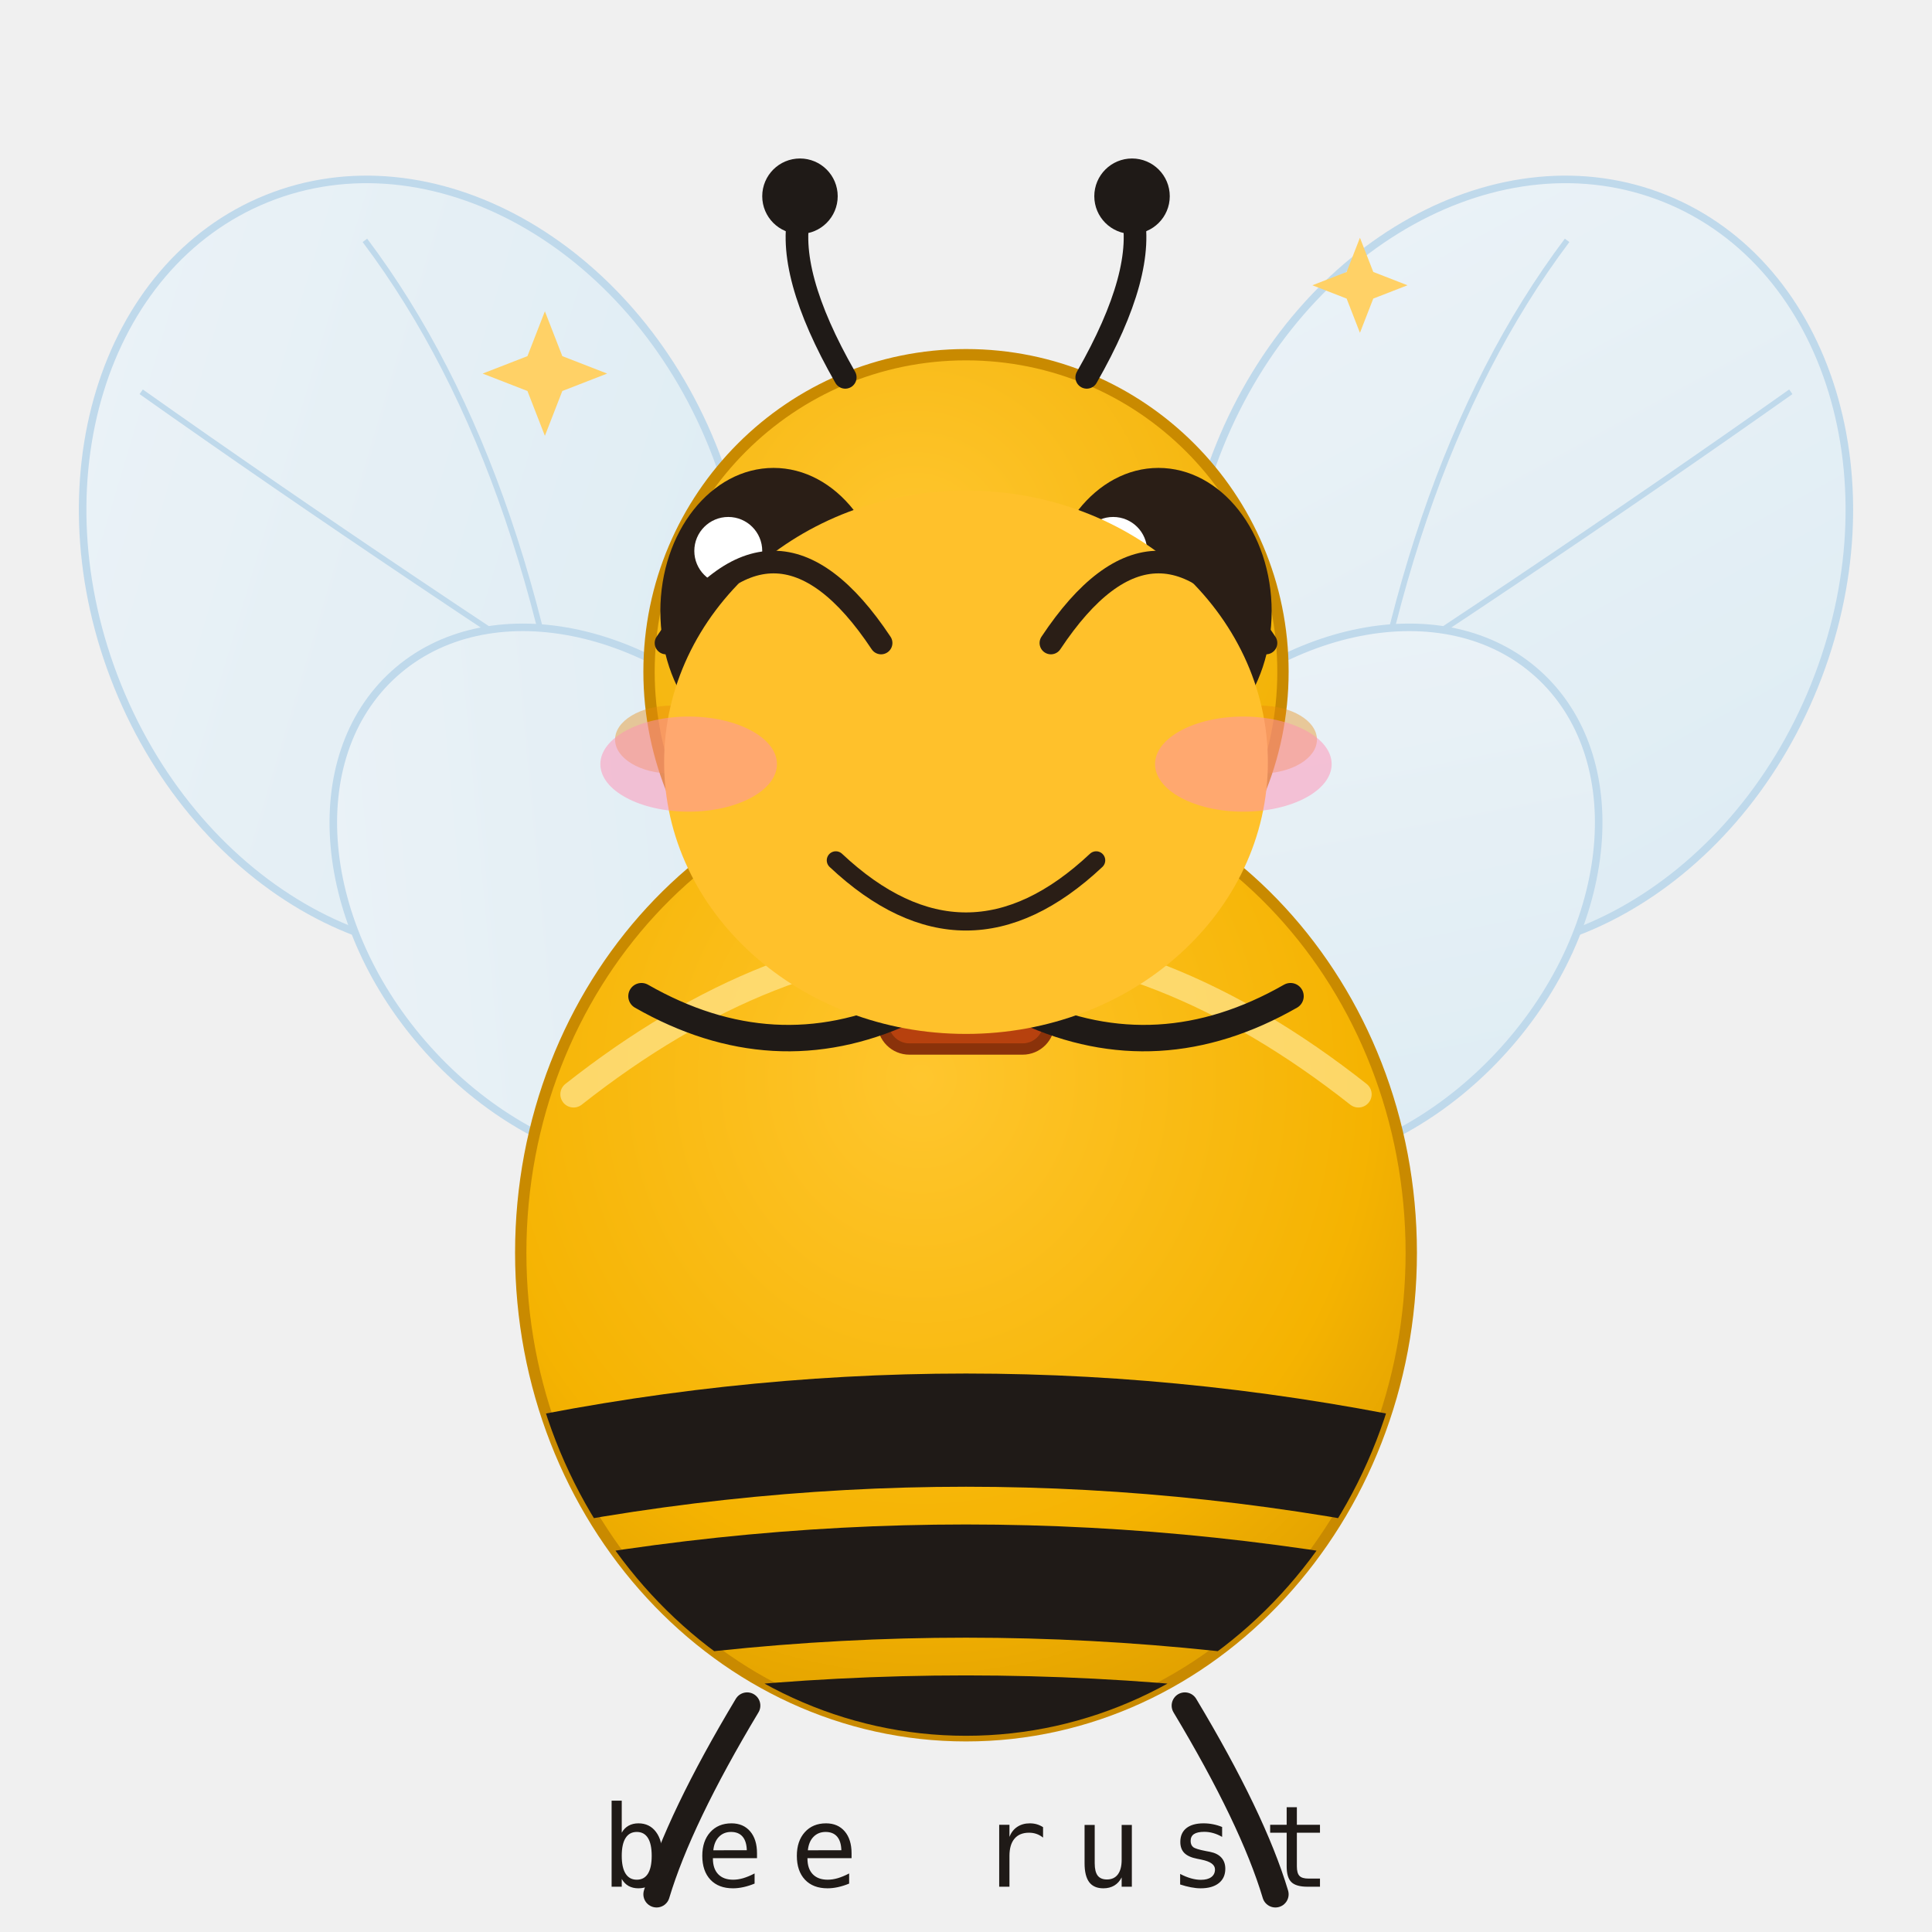
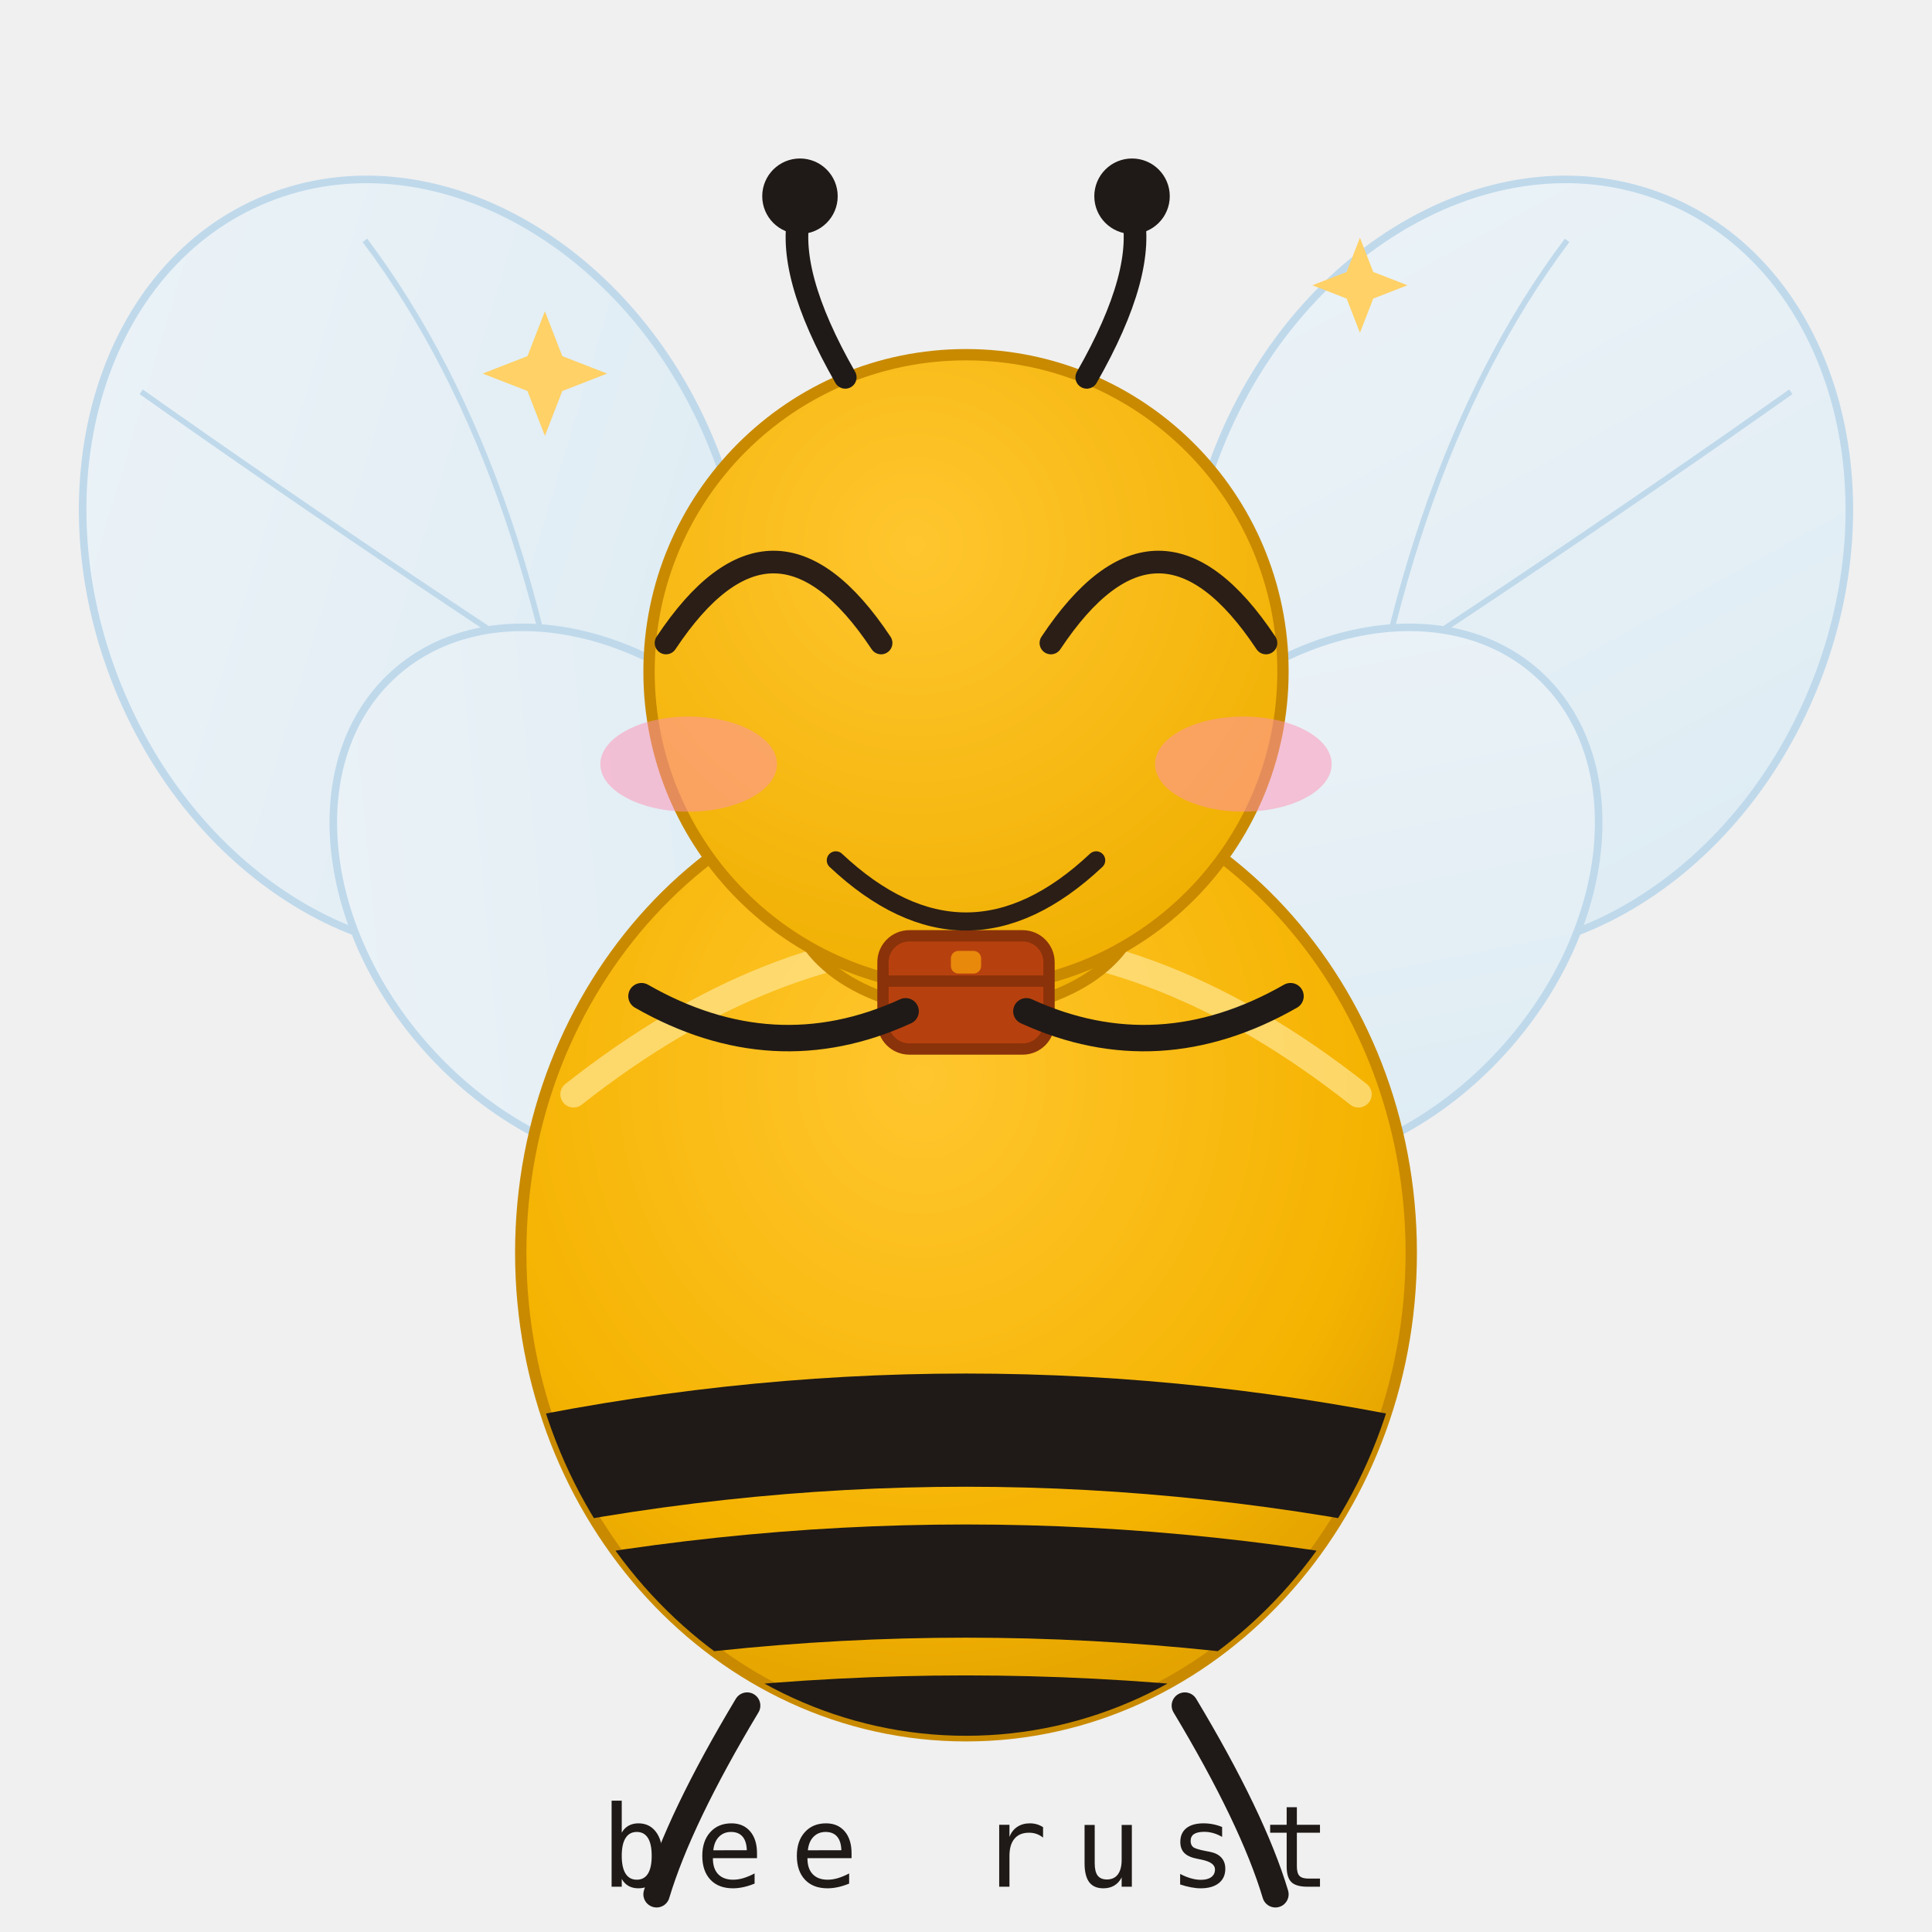
<svg xmlns="http://www.w3.org/2000/svg" viewBox="0 0 512 512" width="512" height="512" role="img" aria-label="Rusty · 笑 Smile">
  <style>
.ex-motion { animation: ex-bob 3.2s ease-in-out infinite; transform-box: fill-box; transform-origin: 50% 50%; }
.ex-anim-tear { animation: ex-tear 1.8s ease-in infinite; transform-box: fill-box; transform-origin: center; }
.ex-anim-sweat { animation: ex-tear 1.5s ease-in infinite; transform-box: fill-box; transform-origin: center; }
.ex-anim-heart { animation: ex-heart 2.2s ease-out infinite; transform-box: fill-box; transform-origin: center; }
.ex-anim-spark { animation: ex-spark 1.9s ease-in-out infinite; transform-box: fill-box; transform-origin: center; }
.ex-anim-rain { animation: ex-rain 1.4s linear infinite; transform-box: fill-box; transform-origin: center; }
.ex-anim-confetti { animation: ex-confetti 2.4s linear infinite; transform-box: fill-box; transform-origin: center; }
.ex-anim-pulse { animation: ex-pulse 1.6s ease-in-out infinite; transform-box: fill-box; transform-origin: center; }
.ex-anim-knock { animation: ex-knock 0.55s ease-in-out infinite; transform-box: fill-box; transform-origin: center; }
.ex-anim-knockline { animation: ex-knockline 0.55s ease-out infinite; transform-box: fill-box; transform-origin: center; }
.ex-anim-palm { animation: ex-palm 0.9s ease-in-out infinite; transform-box: fill-box; transform-origin: center; }
.ex-anim-steam { animation: ex-steam 1.8s ease-out infinite; transform-box: fill-box; transform-origin: center; }
.ex-anim-shock { animation: ex-shock 0.5s ease-in-out infinite; transform-box: fill-box; transform-origin: center; }
.ex-anim-please { animation: ex-please 1.4s ease-in-out infinite; transform-box: fill-box; transform-origin: center; }
.ex-anim-drift { animation: ex-drift 4.5s ease-in-out infinite; transform-box: fill-box; transform-origin: center; }
@keyframes ex-bob { 0%,100% { transform: translateY(0); } 50% { transform: translateY(-9.6px); } }
@keyframes ex-tear { 0% { transform: translateY(0); opacity: 0; } 18% { opacity: 1; } 100% { transform: translateY(33px); opacity: 0; } }
@keyframes ex-heart { 0% { transform: translateY(0) scale(.65); opacity: 0; } 20% { opacity: 1; } 100% { transform: translateY(-54px) scale(1.15); opacity: 0; } }
@keyframes ex-spark { 0%,100% { transform: scale(.6) rotate(0deg); opacity: .3; } 50% { transform: scale(1.15) rotate(25deg); opacity: 1; } }
@keyframes ex-rain { 0% { transform: translateY(0); opacity: 0; } 20% { opacity: 1; } 100% { transform: translateY(36px); opacity: 0; } }
@keyframes ex-confetti { 0% { transform: translateY(-10.5px) rotate(0deg); opacity: 1; } 100% { transform: translateY(48px) rotate(200deg); opacity: 0; } }
@keyframes ex-pulse { 0%,100% { transform: scale(1); opacity: .35; } 50% { transform: scale(1.18); opacity: .7; } }
@keyframes ex-knock { 0%,100% { transform: translateX(13.5px); } 35% { transform: translateX(0); } }
@keyframes ex-knockline { 0%,100% { transform: scaleX(.6); opacity: .35; } 35% { transform: scaleX(1); opacity: 1; } }
@keyframes ex-palm { 0%,100% { transform: translateY(0) rotate(0deg); } 50% { transform: translateY(-3.6px) rotate(-4deg); } }
@keyframes ex-steam { 0% { transform: translateY(0); opacity: .7; } 100% { transform: translateY(-27px); opacity: 0; } }
@keyframes ex-shock { 0%,100% { transform: scaleX(.7); opacity: .4; } 50% { transform: scaleX(1.25); opacity: 1; } }
@keyframes ex-please { 0%,100% { transform: translateY(0); } 50% { transform: translateY(-5.4px); } }
@keyframes ex-drift { 0%,100% { transform: translateY(0); } 50% { transform: translateY(-6px); } }
@media (prefers-reduced-motion: reduce) {
  .ex-motion, [class*="ex-anim-"] { animation: none !important; }
}
</style>
  <g class="ex-motion ex-smile">
    <g class="ex-base">
      <defs>
        <radialGradient id="bellyGrad" cx="45%" cy="32%" r="72%">
          <stop offset="0%" stop-color="#FFC62E" />
          <stop offset="70%" stop-color="#F5B301">
        
      </stop>
          <stop offset="100%" stop-color="#DE9E00" />
        </radialGradient>
        <radialGradient id="headGrad" cx="42%" cy="30%" r="75%">
          <stop offset="0%" stop-color="#FFC62E" />
          <stop offset="100%" stop-color="#F0AF00" />
        </radialGradient>
        <linearGradient id="wingGrad" x1="0" y1="0" x2="1" y2="1">
          <stop offset="0%" stop-color="#EAF5FC" />
          <stop offset="100%" stop-color="#CFE8F5" />
        </linearGradient>
        <clipPath id="bellyClip">
          <ellipse cx="256" cy="332" rx="118" ry="128" />
        </clipPath>
      </defs>
      <g>
        <g fill="url(#wingGrad)" stroke="#9FC9E8" stroke-width="2" opacity="0.6">
          <g>
            <ellipse cx="110" cy="150" rx="85" ry="105" transform="rotate(-22 110 150)" />
            <path d="M60 80 Q105 150 165 235" fill="none" stroke-width="1.5" transform="rotate(-22 110 150)" />
            <path d="M130 65 Q150 140 120 245" fill="none" stroke-width="1.5" transform="rotate(-22 110 150)" />
          </g>
          <g>
            <ellipse cx="402" cy="150" rx="85" ry="105" transform="rotate(22 402 150)" />
            <path d="M452 80 Q407 150 347 235" fill="none" stroke-width="1.5" transform="rotate(22 402 150)" />
            <path d="M382 65 Q362 140 392 245" fill="none" stroke-width="1.5" transform="rotate(22 402 150)" />
          </g>
          <g>
            <ellipse cx="158" cy="238" rx="60" ry="80" transform="rotate(-42 158 238)" />
          </g>
          <g>
            <ellipse cx="354" cy="238" rx="60" ry="80" transform="rotate(42 354 238)" />
          </g>
        </g>
        <g stroke="#1F1A17" stroke-width="7" stroke-linecap="round" fill="none">
          <path d="M198 452 Q180 482 174 502" />
          <path d="M314 452 Q332 482 338 502" />
        </g>
        <g>
          <ellipse cx="256" cy="332" rx="118" ry="128" fill="url(#bellyGrad)" stroke="#C98A00" stroke-width="3" />
          <path d="M152 290 Q256 208 360 290" fill="none" stroke="#FFE38A" stroke-width="7" stroke-linecap="round" opacity="0.75">
      
    </path>
          <g clip-path="url(#bellyClip)">
            <path d="M128 378 Q256 350 384 378 L384 408 Q256 380 128 408 Z" fill="#1F1A17" />
            <path d="M124 418 Q256 390 388 418 L388 448 Q256 420 124 448 Z" fill="#1F1A17" />
            <path d="M120 458 Q256 430 392 458 L392 486 Q256 460 120 486 Z" fill="#1F1A17" />
          </g>
        </g>
        <ellipse cx="256" cy="238" rx="46" ry="30" fill="url(#headGrad)" stroke="#C98A00" stroke-width="3" />
        <circle cx="256" cy="178" r="84" fill="url(#headGrad)" stroke="#C98A00" stroke-width="3" />
        <g stroke="#1F1A17" stroke-width="6" stroke-linecap="round" fill="#1F1A17">
          <path d="M224 100 Q208 72 212 56" fill="none" />
          <circle cx="212" cy="52" r="7" />
          <path d="M288 100 Q304 72 300 56" fill="none" />
          <circle cx="300" cy="52" r="7" />
        </g>
-         <ellipse cx="205" cy="162" rx="30" ry="38" fill="#2A1E16" />
-         <ellipse cx="307" cy="162" rx="30" ry="38" fill="#2A1E16" />
-         <circle cx="193" cy="146" r="9" fill="#FFFFFF" />
-         <circle cx="295" cy="146" r="9" fill="#FFFFFF" />
-         <circle cx="191" cy="143" r="3.5" fill="#FFFFFF" />
-         <path d="M244 216 Q256 228 268 216" fill="none" stroke="#1F1A17" stroke-width="5" stroke-linecap="round" />
-         <ellipse cx="178" cy="196" rx="15" ry="9" fill="#E8890C" opacity="0.4" />
-         <ellipse cx="334" cy="196" rx="15" ry="9" fill="#E8890C" opacity="0.4" />
        <g>
          <rect x="234" y="248" width="44" height="30" rx="7" fill="#B7410E" stroke="#8A320A" stroke-width="3" />
          <path d="M234 260 L278 260" stroke="#8A320A" stroke-width="3" />
          <rect x="252" y="252" width="8" height="6" rx="2" fill="#E8890C" />
          <path d="M170 264 Q205 284 240 268" fill="none" stroke="#1F1A17" stroke-width="7" stroke-linecap="round" />
          <path d="M342 264 Q307 284 272 268" fill="none" stroke="#1F1A17" stroke-width="7" stroke-linecap="round" />
        </g>
        <text x="256" y="500" text-anchor="middle" font-family="ui-monospace,SFMono-Regular,Menlo,monospace" font-size="30" letter-spacing="7" fill="#1F1A17">bee rust</text>
      </g>
    </g>
    <g class="ex-face">
-       <ellipse cx="256" cy="202" rx="80" ry="72" fill="#FFC12B" />
      <path d="M 176.5,170.4 Q 205,127.5 233.5,170.4" fill="none" stroke="#2A1E16" stroke-width="6" stroke-linecap="round" />
      <path d="M 278.5,170.4 Q 307,127.5 335.5,170.4" fill="none" stroke="#2A1E16" stroke-width="6" stroke-linecap="round" />
      <path d="M 221.5,228 Q 256,260.4 290.5,228" fill="none" stroke="#2A1E16" stroke-width="4.8" stroke-linecap="round" />
      <ellipse cx="182.5" cy="202.5" rx="23.4" ry="12.6" fill="#FF8FB3" opacity="0.5" />
      <ellipse cx="329.5" cy="202.5" rx="23.4" ry="12.6" fill="#FF8FB3" opacity="0.5" />
      <path class="ex-anim-spark" style="animation-delay:0.0s" d="M 144.4,82.5 L 149.02,94.38 L 160.9,99 L 149.02,103.62 L 144.4,115.5 L 139.78,103.62 L 127.9,99 L 139.78,94.38 Z" fill="#FFD166" />
      <path class="ex-anim-spark" style="animation-delay:0.5s" d="M 360.4,63 L 363.93,72.07 L 373,75.6 L 363.93,79.13 L 360.4,88.2 L 356.87,79.13 L 347.8,75.6 L 356.87,72.07 Z" fill="#FFD166" />
    </g>
  </g>
</svg>
